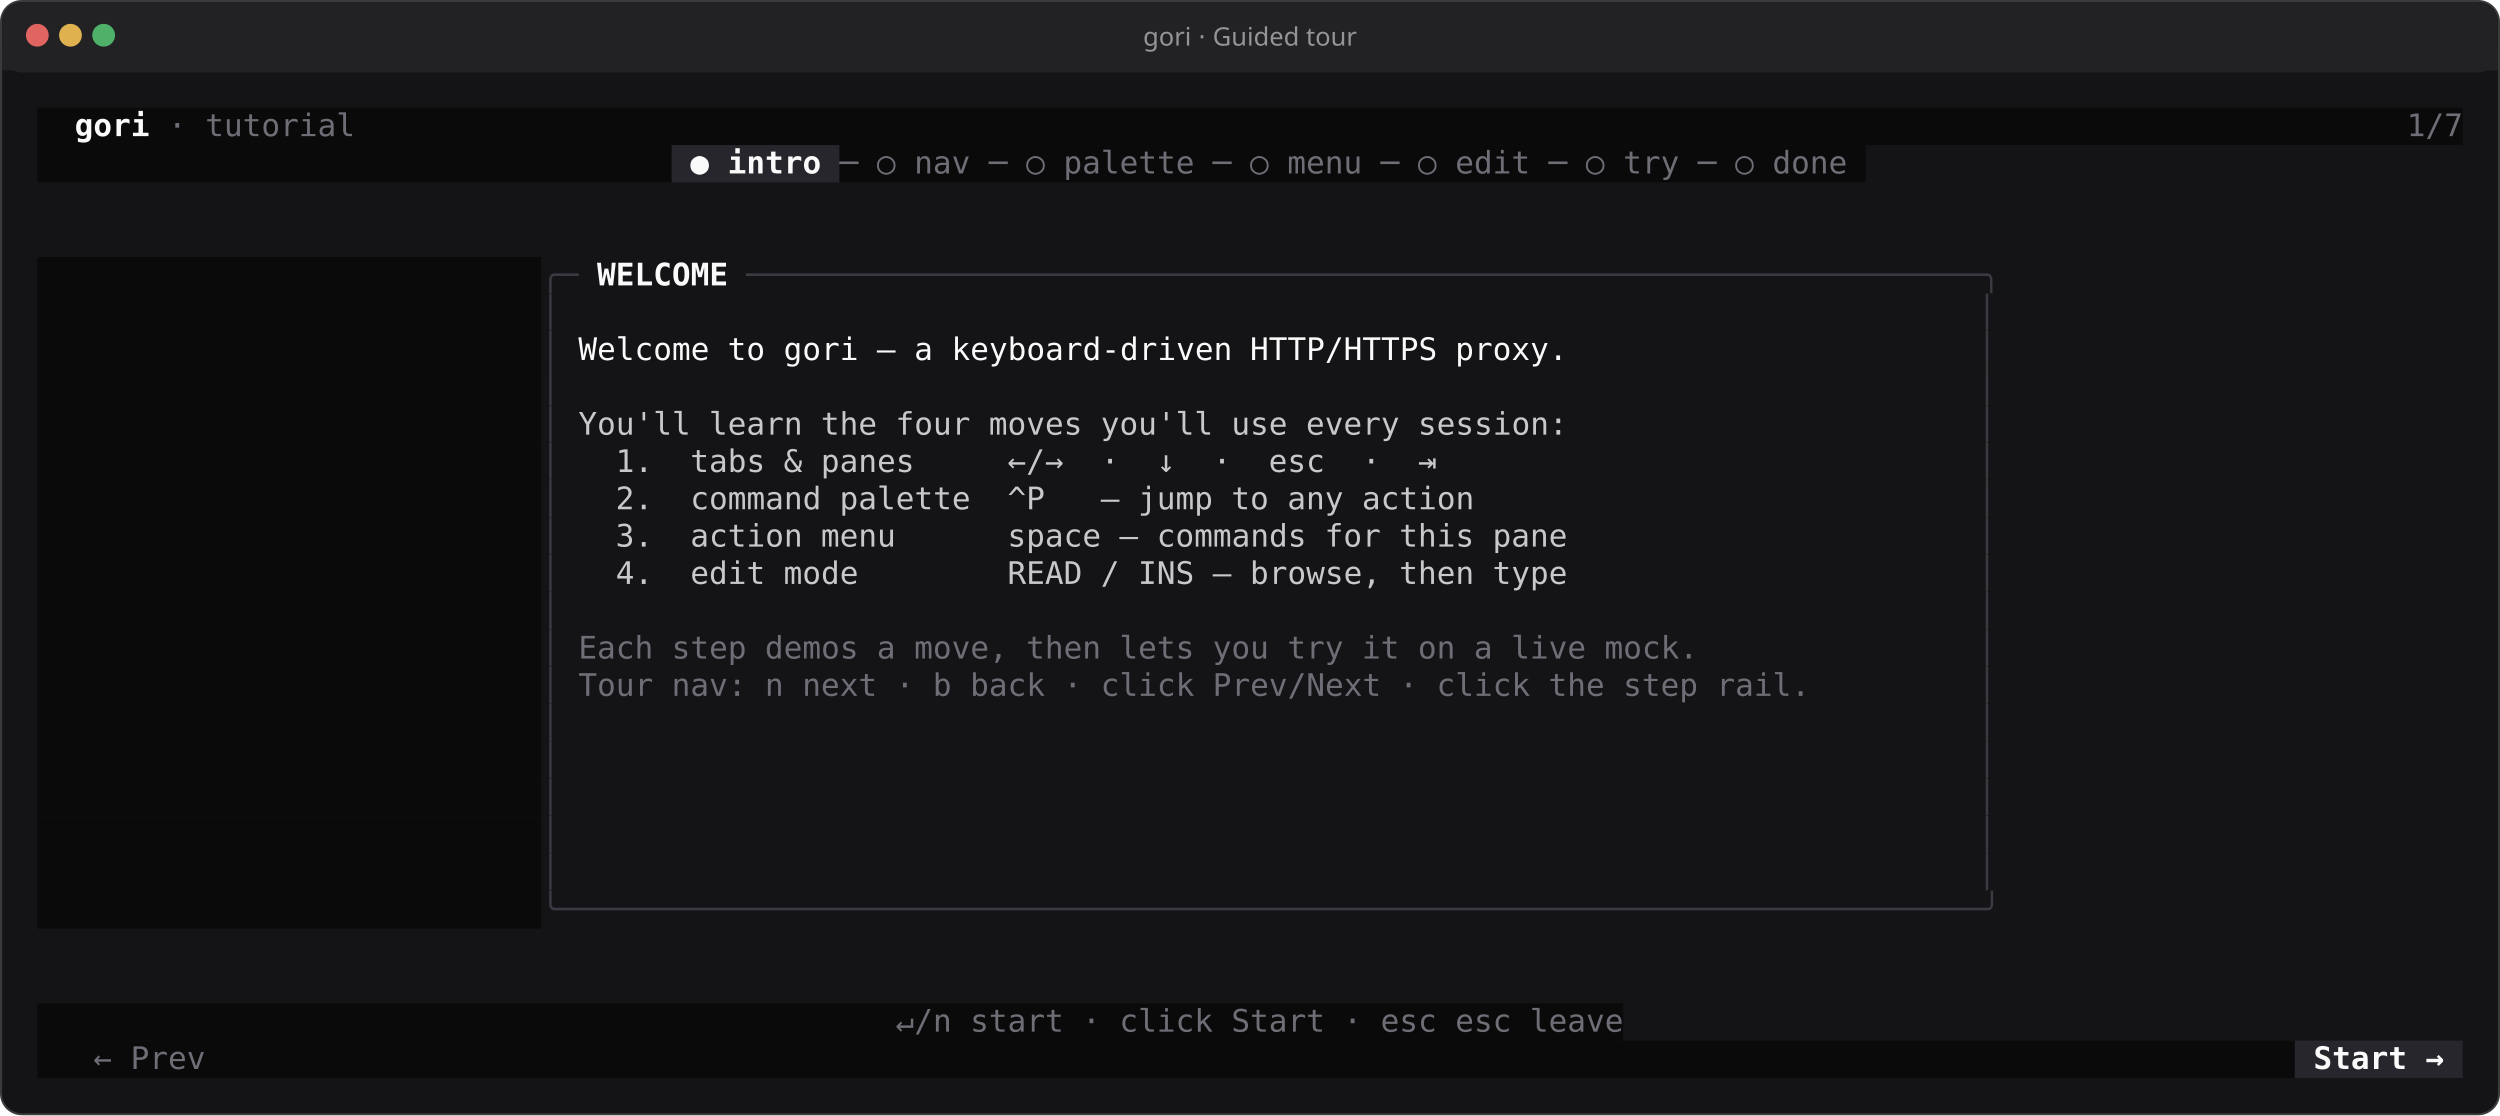
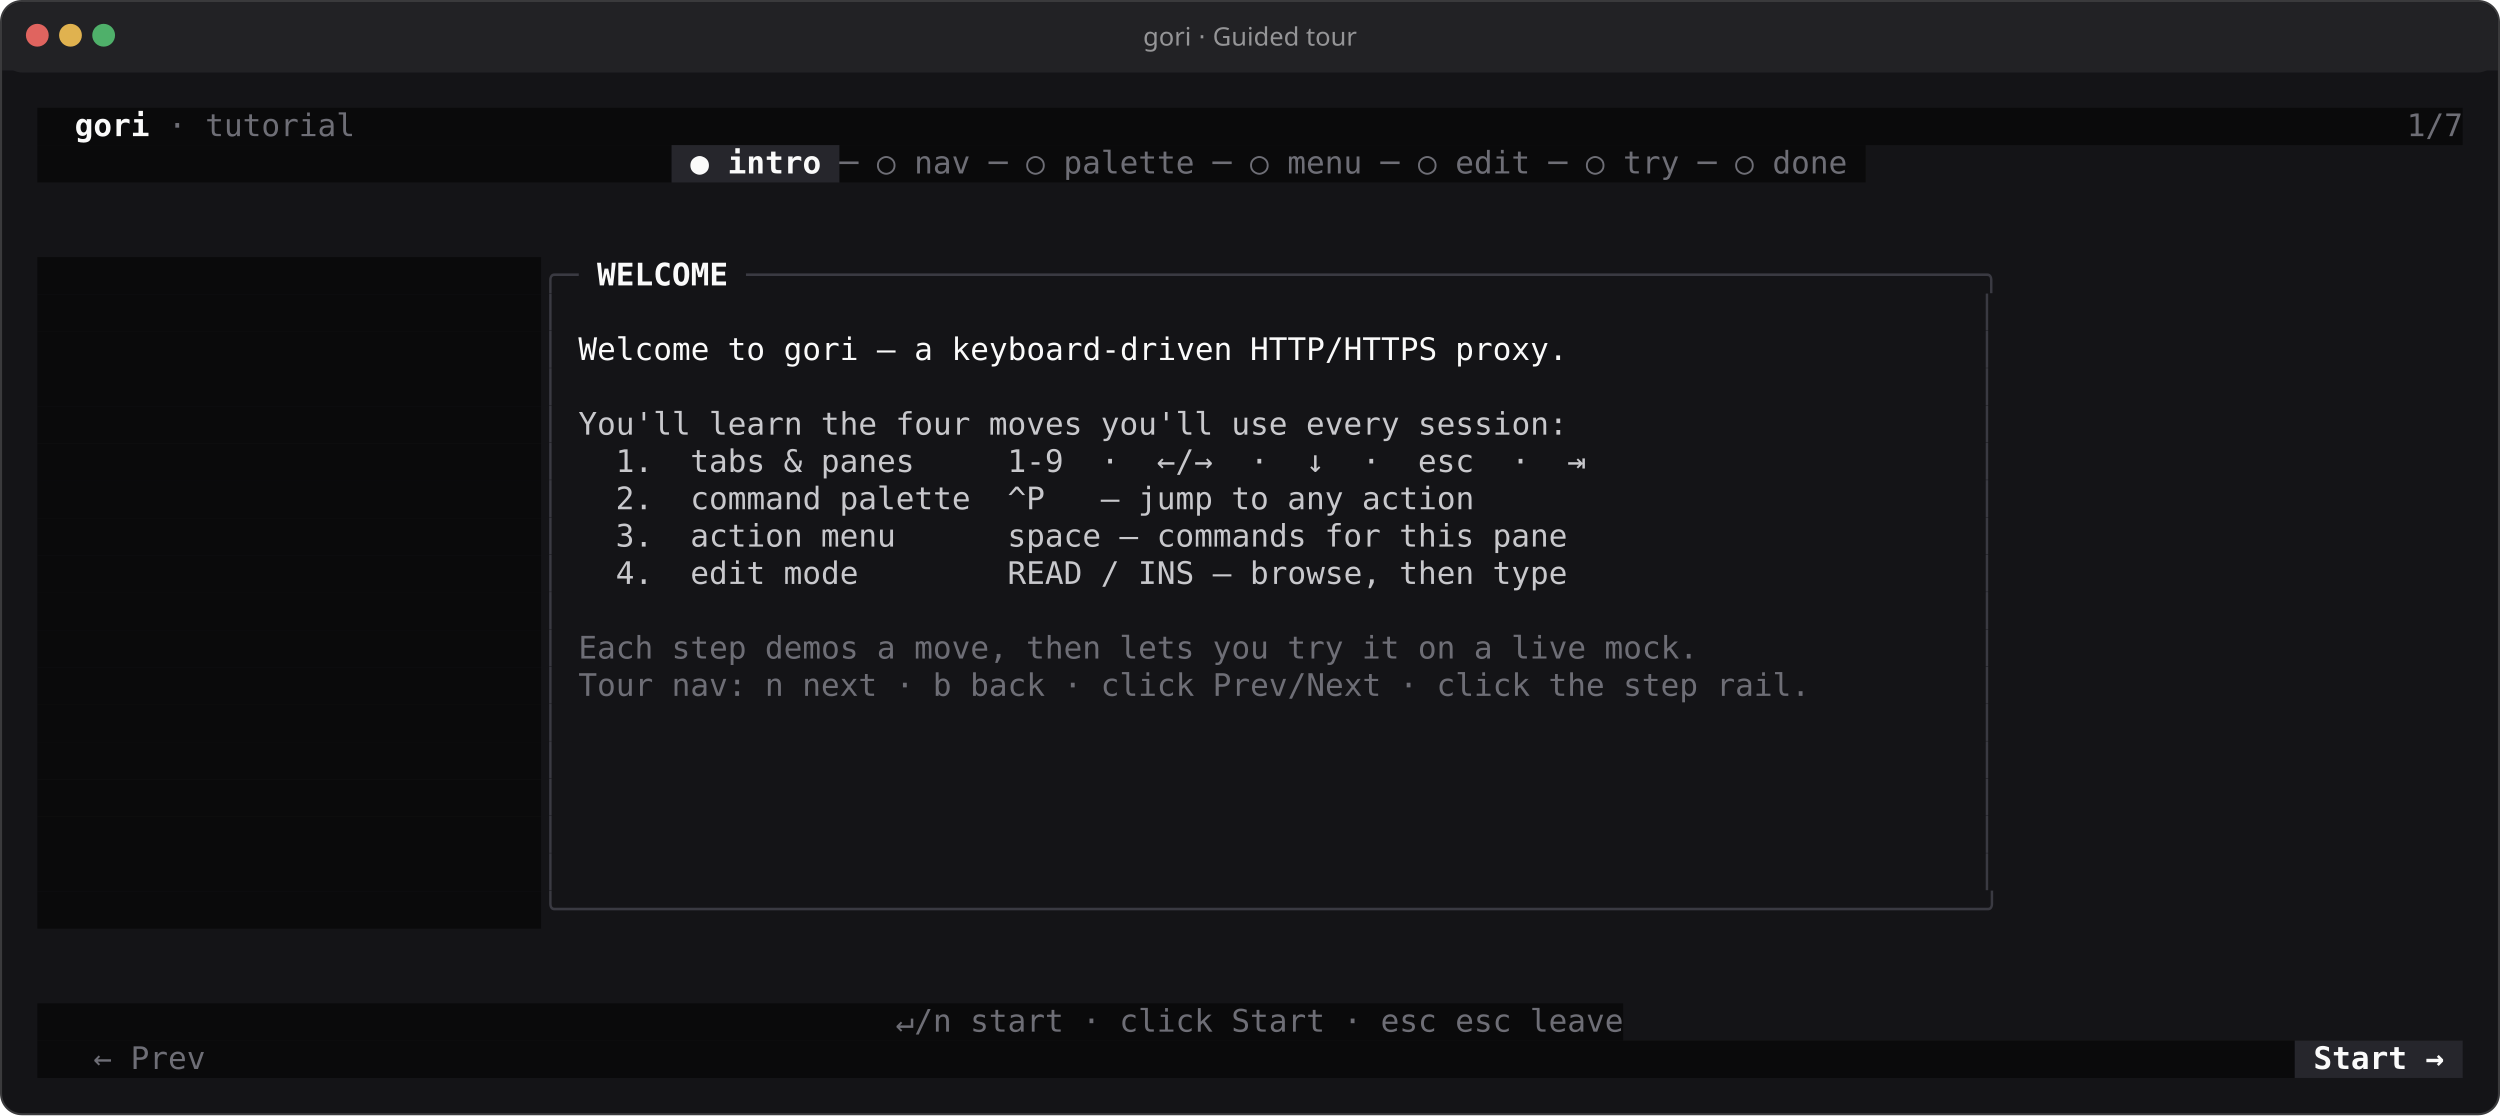
<svg xmlns="http://www.w3.org/2000/svg" width="1206" height="538" viewBox="0 0 1206.0 538.0" font-family="ui-monospace,'SF Mono','JetBrains Mono',Menlo,Consolas,monospace" font-size="15.0px" role="img" aria-label="gori · Guided tour">
  <rect x="0.5" y="0.5" width="1205.0" height="537.0" rx="10" ry="10" fill="#141417" stroke="#3a3a3c" stroke-width="1" />
  <rect x="1" y="1" width="1204.0" height="34.0" rx="10" ry="10" fill="#222225" />
  <rect x="1" y="24.0" width="1204.0" height="10" fill="#222225" />
  <circle cx="18.0" cy="17.0" r="5.5" fill="#e0645f" />
  <circle cx="34.0" cy="17.0" r="5.5" fill="#e0b24f" />
  <circle cx="50.0" cy="17.0" r="5.5" fill="#4fb06a" />
  <text x="603.0" y="22.0" text-anchor="middle" fill="#959597" font-family="'Apple Symbols','Segoe UI Symbol','Cambria Math','STIX Two Math','Noto Sans Math','DejaVu Sans',ui-monospace,'SF Mono','JetBrains Mono',Menlo,Consolas,monospace" font-size="12.3px">gori · Guided tour</text>
  <rect x="18.00" y="52.00" width="1170.00" height="18.00" fill="#0a0a0b" />
  <rect x="18.00" y="70.00" width="306.00" height="18.00" fill="#0a0a0b" />
  <rect x="324.00" y="70.00" width="81.00" height="18.00" fill="#26262c" />
  <rect x="405.00" y="70.00" width="495.00" height="18.00" fill="#0a0a0b" />
  <rect x="18.00" y="124.00" width="243.00" height="18.00" fill="#0a0a0b" />
  <rect x="18.00" y="142.00" width="243.00" height="18.00" fill="#0a0a0b" />
  <rect x="18.00" y="160.00" width="243.00" height="18.00" fill="#0a0a0b" />
  <rect x="18.00" y="178.00" width="243.00" height="18.00" fill="#0a0a0b" />
  <rect x="18.00" y="196.00" width="243.00" height="18.00" fill="#0a0a0b" />
  <rect x="18.00" y="214.00" width="243.00" height="18.00" fill="#0a0a0b" />
  <rect x="18.00" y="232.00" width="243.00" height="18.00" fill="#0a0a0b" />
  <rect x="18.00" y="250.00" width="243.00" height="18.00" fill="#0a0a0b" />
  <rect x="18.00" y="268.00" width="243.00" height="18.00" fill="#0a0a0b" />
  <rect x="18.00" y="286.00" width="243.00" height="18.00" fill="#0a0a0b" />
  <rect x="18.00" y="304.00" width="243.00" height="18.00" fill="#0a0a0b" />
  <rect x="18.00" y="322.00" width="243.00" height="18.00" fill="#0a0a0b" />
  <rect x="18.00" y="340.00" width="243.00" height="18.00" fill="#0a0a0b" />
  <rect x="18.00" y="358.00" width="243.00" height="18.00" fill="#0a0a0b" />
  <rect x="18.00" y="376.00" width="243.00" height="18.00" fill="#0a0a0b" />
  <rect x="18.00" y="394.00" width="243.00" height="18.00" fill="#0a0a0b" />
  <rect x="18.00" y="412.00" width="243.00" height="18.00" fill="#0a0a0b" />
  <rect x="18.00" y="430.00" width="243.00" height="18.00" fill="#0a0a0b" />
  <rect x="18.00" y="484.00" width="765.00" height="18.00" fill="#0a0a0b" />
  <rect x="18.00" y="502.00" width="1089.00" height="18.00" fill="#0a0a0b" />
  <rect x="1107.00" y="502.00" width="81.00" height="18.00" fill="#26262c" />
  <text x="36.00" y="65.68" textLength="36.00" lengthAdjust="spacingAndGlyphs" fill="#fafafa" font-weight="700" xml:space="preserve">gori</text>
  <text x="81.00" y="65.68" textLength="9.00" lengthAdjust="spacingAndGlyphs" fill="#6e6e76" xml:space="preserve">·</text>
  <text x="99.00" y="65.68" textLength="72.00" lengthAdjust="spacingAndGlyphs" fill="#6e6e76" xml:space="preserve">tutorial</text>
  <text x="1161.00" y="65.68" textLength="27.00" lengthAdjust="spacingAndGlyphs" fill="#6e6e76" xml:space="preserve">1/7</text>
  <text x="333.00" y="83.68" textLength="9.00" lengthAdjust="spacingAndGlyphs" fill="#fafafa" font-weight="700" xml:space="preserve">●</text>
  <text x="351.00" y="83.68" textLength="45.00" lengthAdjust="spacingAndGlyphs" fill="#fafafa" font-weight="700" xml:space="preserve">intro</text>
  <text x="405.00" y="83.68" textLength="9.00" lengthAdjust="spacingAndGlyphs" fill="#6e6e76" xml:space="preserve">─</text>
  <text x="423.00" y="83.68" textLength="9.00" lengthAdjust="spacingAndGlyphs" fill="#6e6e76" xml:space="preserve">○</text>
  <text x="441.00" y="83.68" textLength="27.00" lengthAdjust="spacingAndGlyphs" fill="#6e6e76" xml:space="preserve">nav</text>
  <text x="477.00" y="83.68" textLength="9.00" lengthAdjust="spacingAndGlyphs" fill="#6e6e76" xml:space="preserve">─</text>
  <text x="495.00" y="83.68" textLength="9.00" lengthAdjust="spacingAndGlyphs" fill="#6e6e76" xml:space="preserve">○</text>
  <text x="513.00" y="83.68" textLength="63.00" lengthAdjust="spacingAndGlyphs" fill="#6e6e76" xml:space="preserve">palette</text>
  <text x="585.00" y="83.68" textLength="9.00" lengthAdjust="spacingAndGlyphs" fill="#6e6e76" xml:space="preserve">─</text>
  <text x="603.00" y="83.68" textLength="9.00" lengthAdjust="spacingAndGlyphs" fill="#6e6e76" xml:space="preserve">○</text>
  <text x="621.00" y="83.68" textLength="36.00" lengthAdjust="spacingAndGlyphs" fill="#6e6e76" xml:space="preserve">menu</text>
  <text x="666.00" y="83.68" textLength="9.00" lengthAdjust="spacingAndGlyphs" fill="#6e6e76" xml:space="preserve">─</text>
  <text x="684.00" y="83.68" textLength="9.00" lengthAdjust="spacingAndGlyphs" fill="#6e6e76" xml:space="preserve">○</text>
  <text x="702.00" y="83.68" textLength="36.00" lengthAdjust="spacingAndGlyphs" fill="#6e6e76" xml:space="preserve">edit</text>
  <text x="747.00" y="83.68" textLength="9.00" lengthAdjust="spacingAndGlyphs" fill="#6e6e76" xml:space="preserve">─</text>
  <text x="765.00" y="83.68" textLength="9.00" lengthAdjust="spacingAndGlyphs" fill="#6e6e76" xml:space="preserve">○</text>
  <text x="783.00" y="83.68" textLength="27.00" lengthAdjust="spacingAndGlyphs" fill="#6e6e76" xml:space="preserve">try</text>
  <text x="819.00" y="83.68" textLength="9.00" lengthAdjust="spacingAndGlyphs" fill="#6e6e76" xml:space="preserve">─</text>
  <text x="837.00" y="83.68" textLength="9.00" lengthAdjust="spacingAndGlyphs" fill="#6e6e76" xml:space="preserve">○</text>
  <text x="855.00" y="83.68" textLength="36.00" lengthAdjust="spacingAndGlyphs" fill="#6e6e76" xml:space="preserve">done</text>
  <text x="261.00" y="137.68" textLength="18.00" lengthAdjust="spacingAndGlyphs" fill="#3a3a42" xml:space="preserve">╭─</text>
  <text x="288.00" y="137.68" textLength="63.00" lengthAdjust="spacingAndGlyphs" fill="#fafafa" font-weight="700" xml:space="preserve">WELCOME</text>
  <text x="360.00" y="137.68" textLength="603.00" lengthAdjust="spacingAndGlyphs" fill="#3a3a42" xml:space="preserve">──────────────────────────────────────────────────────────────────╮</text>
  <text x="261.00" y="155.68" textLength="9.00" lengthAdjust="spacingAndGlyphs" fill="#3a3a42" xml:space="preserve">│</text>
  <text x="954.00" y="155.68" textLength="9.00" lengthAdjust="spacingAndGlyphs" fill="#3a3a42" xml:space="preserve">│</text>
  <text x="261.00" y="173.68" textLength="9.00" lengthAdjust="spacingAndGlyphs" fill="#3a3a42" xml:space="preserve">│</text>
  <text x="279.00" y="173.68" textLength="63.00" lengthAdjust="spacingAndGlyphs" fill="#fafafa" xml:space="preserve">Welcome</text>
  <text x="351.00" y="173.68" textLength="18.00" lengthAdjust="spacingAndGlyphs" fill="#fafafa" xml:space="preserve">to</text>
  <text x="378.00" y="173.68" textLength="36.00" lengthAdjust="spacingAndGlyphs" fill="#fafafa" xml:space="preserve">gori</text>
  <text x="423.00" y="173.68" textLength="9.00" lengthAdjust="spacingAndGlyphs" fill="#fafafa" xml:space="preserve">—</text>
  <text x="441.00" y="173.68" textLength="9.00" lengthAdjust="spacingAndGlyphs" fill="#fafafa" xml:space="preserve">a</text>
  <text x="459.00" y="173.68" textLength="135.00" lengthAdjust="spacingAndGlyphs" fill="#fafafa" xml:space="preserve">keyboard-driven</text>
  <text x="603.00" y="173.68" textLength="90.00" lengthAdjust="spacingAndGlyphs" fill="#fafafa" xml:space="preserve">HTTP/HTTPS</text>
  <text x="702.00" y="173.68" textLength="54.00" lengthAdjust="spacingAndGlyphs" fill="#fafafa" xml:space="preserve">proxy.</text>
  <text x="954.00" y="173.68" textLength="9.00" lengthAdjust="spacingAndGlyphs" fill="#3a3a42" xml:space="preserve">│</text>
  <text x="261.00" y="191.68" textLength="9.00" lengthAdjust="spacingAndGlyphs" fill="#3a3a42" xml:space="preserve">│</text>
  <text x="954.00" y="191.68" textLength="9.00" lengthAdjust="spacingAndGlyphs" fill="#3a3a42" xml:space="preserve">│</text>
  <text x="261.00" y="209.68" textLength="9.00" lengthAdjust="spacingAndGlyphs" fill="#3a3a42" xml:space="preserve">│</text>
  <text x="279.00" y="209.68" textLength="54.00" lengthAdjust="spacingAndGlyphs" fill="#c8c8cc" xml:space="preserve">You'll</text>
  <text x="342.00" y="209.68" textLength="45.00" lengthAdjust="spacingAndGlyphs" fill="#c8c8cc" xml:space="preserve">learn</text>
  <text x="396.00" y="209.68" textLength="27.00" lengthAdjust="spacingAndGlyphs" fill="#c8c8cc" xml:space="preserve">the</text>
  <text x="432.00" y="209.68" textLength="36.00" lengthAdjust="spacingAndGlyphs" fill="#c8c8cc" xml:space="preserve">four</text>
  <text x="477.00" y="209.68" textLength="45.00" lengthAdjust="spacingAndGlyphs" fill="#c8c8cc" xml:space="preserve">moves</text>
  <text x="531.00" y="209.68" textLength="54.00" lengthAdjust="spacingAndGlyphs" fill="#c8c8cc" xml:space="preserve">you'll</text>
  <text x="594.00" y="209.68" textLength="27.00" lengthAdjust="spacingAndGlyphs" fill="#c8c8cc" xml:space="preserve">use</text>
  <text x="630.00" y="209.68" textLength="45.00" lengthAdjust="spacingAndGlyphs" fill="#c8c8cc" xml:space="preserve">every</text>
  <text x="684.00" y="209.68" textLength="72.00" lengthAdjust="spacingAndGlyphs" fill="#c8c8cc" xml:space="preserve">session:</text>
  <text x="954.00" y="209.68" textLength="9.00" lengthAdjust="spacingAndGlyphs" fill="#3a3a42" xml:space="preserve">│</text>
  <text x="261.00" y="227.68" textLength="9.00" lengthAdjust="spacingAndGlyphs" fill="#3a3a42" xml:space="preserve">│</text>
  <text x="297.00" y="227.68" textLength="18.00" lengthAdjust="spacingAndGlyphs" fill="#c8c8cc" xml:space="preserve">1.</text>
  <text x="333.00" y="227.68" textLength="36.00" lengthAdjust="spacingAndGlyphs" fill="#c8c8cc" xml:space="preserve">tabs</text>
  <text x="378.00" y="227.68" textLength="9.00" lengthAdjust="spacingAndGlyphs" fill="#c8c8cc" xml:space="preserve">&amp;</text>
  <text x="396.00" y="227.68" textLength="45.00" lengthAdjust="spacingAndGlyphs" fill="#c8c8cc" xml:space="preserve">panes</text>
-   <text x="486.00" y="227.68" textLength="27.00" lengthAdjust="spacingAndGlyphs" fill="#c8c8cc" xml:space="preserve">←/→</text>
+   <text x="486.00" y="227.68" textLength="27.00" lengthAdjust="spacingAndGlyphs" fill="#c8c8cc" xml:space="preserve">1-9</text>
  <text x="531.00" y="227.68" textLength="9.00" lengthAdjust="spacingAndGlyphs" fill="#c8c8cc" xml:space="preserve">·</text>
-   <text x="558.00" y="227.68" textLength="9.00" lengthAdjust="spacingAndGlyphs" fill="#c8c8cc" xml:space="preserve">↓</text>
-   <text x="585.00" y="227.68" textLength="9.00" lengthAdjust="spacingAndGlyphs" fill="#c8c8cc" xml:space="preserve">·</text>
-   <text x="612.00" y="227.68" textLength="27.00" lengthAdjust="spacingAndGlyphs" fill="#c8c8cc" xml:space="preserve">esc</text>
+   <text x="558.00" y="227.68" textLength="27.00" lengthAdjust="spacingAndGlyphs" fill="#c8c8cc" xml:space="preserve">←/→</text>
+   <text x="603.00" y="227.68" textLength="9.00" lengthAdjust="spacingAndGlyphs" fill="#c8c8cc" xml:space="preserve">·</text>
+   <text x="630.00" y="227.68" textLength="9.00" lengthAdjust="spacingAndGlyphs" fill="#c8c8cc" xml:space="preserve">↓</text>
  <text x="657.00" y="227.68" textLength="9.00" lengthAdjust="spacingAndGlyphs" fill="#c8c8cc" xml:space="preserve">·</text>
-   <text x="684.00" y="227.68" textLength="9.00" lengthAdjust="spacingAndGlyphs" fill="#c8c8cc" xml:space="preserve">⇥</text>
+   <text x="684.00" y="227.68" textLength="27.00" lengthAdjust="spacingAndGlyphs" fill="#c8c8cc" xml:space="preserve">esc</text>
+   <text x="729.00" y="227.68" textLength="9.00" lengthAdjust="spacingAndGlyphs" fill="#c8c8cc" xml:space="preserve">·</text>
+   <text x="756.00" y="227.68" textLength="9.00" lengthAdjust="spacingAndGlyphs" fill="#c8c8cc" xml:space="preserve">⇥</text>
  <text x="954.00" y="227.68" textLength="9.00" lengthAdjust="spacingAndGlyphs" fill="#3a3a42" xml:space="preserve">│</text>
  <text x="261.00" y="245.68" textLength="9.00" lengthAdjust="spacingAndGlyphs" fill="#3a3a42" xml:space="preserve">│</text>
  <text x="297.00" y="245.68" textLength="18.00" lengthAdjust="spacingAndGlyphs" fill="#c8c8cc" xml:space="preserve">2.</text>
  <text x="333.00" y="245.68" textLength="63.00" lengthAdjust="spacingAndGlyphs" fill="#c8c8cc" xml:space="preserve">command</text>
  <text x="405.00" y="245.68" textLength="63.00" lengthAdjust="spacingAndGlyphs" fill="#c8c8cc" xml:space="preserve">palette</text>
  <text x="486.00" y="245.68" textLength="18.00" lengthAdjust="spacingAndGlyphs" fill="#c8c8cc" xml:space="preserve">^P</text>
  <text x="531.00" y="245.68" textLength="9.00" lengthAdjust="spacingAndGlyphs" fill="#c8c8cc" xml:space="preserve">—</text>
  <text x="549.00" y="245.68" textLength="36.00" lengthAdjust="spacingAndGlyphs" fill="#c8c8cc" xml:space="preserve">jump</text>
  <text x="594.00" y="245.68" textLength="18.00" lengthAdjust="spacingAndGlyphs" fill="#c8c8cc" xml:space="preserve">to</text>
  <text x="621.00" y="245.68" textLength="27.00" lengthAdjust="spacingAndGlyphs" fill="#c8c8cc" xml:space="preserve">any</text>
  <text x="657.00" y="245.68" textLength="54.00" lengthAdjust="spacingAndGlyphs" fill="#c8c8cc" xml:space="preserve">action</text>
  <text x="954.00" y="245.68" textLength="9.00" lengthAdjust="spacingAndGlyphs" fill="#3a3a42" xml:space="preserve">│</text>
  <text x="261.00" y="263.68" textLength="9.00" lengthAdjust="spacingAndGlyphs" fill="#3a3a42" xml:space="preserve">│</text>
  <text x="297.00" y="263.68" textLength="18.00" lengthAdjust="spacingAndGlyphs" fill="#c8c8cc" xml:space="preserve">3.</text>
  <text x="333.00" y="263.68" textLength="54.00" lengthAdjust="spacingAndGlyphs" fill="#c8c8cc" xml:space="preserve">action</text>
  <text x="396.00" y="263.68" textLength="36.00" lengthAdjust="spacingAndGlyphs" fill="#c8c8cc" xml:space="preserve">menu</text>
  <text x="486.00" y="263.68" textLength="45.00" lengthAdjust="spacingAndGlyphs" fill="#c8c8cc" xml:space="preserve">space</text>
  <text x="540.00" y="263.68" textLength="9.00" lengthAdjust="spacingAndGlyphs" fill="#c8c8cc" xml:space="preserve">—</text>
  <text x="558.00" y="263.68" textLength="72.00" lengthAdjust="spacingAndGlyphs" fill="#c8c8cc" xml:space="preserve">commands</text>
  <text x="639.00" y="263.68" textLength="27.00" lengthAdjust="spacingAndGlyphs" fill="#c8c8cc" xml:space="preserve">for</text>
  <text x="675.00" y="263.68" textLength="36.00" lengthAdjust="spacingAndGlyphs" fill="#c8c8cc" xml:space="preserve">this</text>
  <text x="720.00" y="263.68" textLength="36.00" lengthAdjust="spacingAndGlyphs" fill="#c8c8cc" xml:space="preserve">pane</text>
  <text x="954.00" y="263.68" textLength="9.00" lengthAdjust="spacingAndGlyphs" fill="#3a3a42" xml:space="preserve">│</text>
  <text x="261.00" y="281.68" textLength="9.00" lengthAdjust="spacingAndGlyphs" fill="#3a3a42" xml:space="preserve">│</text>
  <text x="297.00" y="281.68" textLength="18.00" lengthAdjust="spacingAndGlyphs" fill="#c8c8cc" xml:space="preserve">4.</text>
  <text x="333.00" y="281.68" textLength="36.00" lengthAdjust="spacingAndGlyphs" fill="#c8c8cc" xml:space="preserve">edit</text>
  <text x="378.00" y="281.68" textLength="36.00" lengthAdjust="spacingAndGlyphs" fill="#c8c8cc" xml:space="preserve">mode</text>
  <text x="486.00" y="281.68" textLength="36.00" lengthAdjust="spacingAndGlyphs" fill="#c8c8cc" xml:space="preserve">READ</text>
  <text x="531.00" y="281.68" textLength="9.00" lengthAdjust="spacingAndGlyphs" fill="#c8c8cc" xml:space="preserve">/</text>
  <text x="549.00" y="281.68" textLength="27.00" lengthAdjust="spacingAndGlyphs" fill="#c8c8cc" xml:space="preserve">INS</text>
  <text x="585.00" y="281.68" textLength="9.00" lengthAdjust="spacingAndGlyphs" fill="#c8c8cc" xml:space="preserve">—</text>
  <text x="603.00" y="281.68" textLength="63.00" lengthAdjust="spacingAndGlyphs" fill="#c8c8cc" xml:space="preserve">browse,</text>
  <text x="675.00" y="281.68" textLength="36.00" lengthAdjust="spacingAndGlyphs" fill="#c8c8cc" xml:space="preserve">then</text>
  <text x="720.00" y="281.68" textLength="36.00" lengthAdjust="spacingAndGlyphs" fill="#c8c8cc" xml:space="preserve">type</text>
  <text x="954.00" y="281.68" textLength="9.00" lengthAdjust="spacingAndGlyphs" fill="#3a3a42" xml:space="preserve">│</text>
  <text x="261.00" y="299.68" textLength="9.00" lengthAdjust="spacingAndGlyphs" fill="#3a3a42" xml:space="preserve">│</text>
  <text x="954.00" y="299.68" textLength="9.00" lengthAdjust="spacingAndGlyphs" fill="#3a3a42" xml:space="preserve">│</text>
  <text x="261.00" y="317.68" textLength="9.00" lengthAdjust="spacingAndGlyphs" fill="#3a3a42" xml:space="preserve">│</text>
  <text x="279.00" y="317.68" textLength="36.00" lengthAdjust="spacingAndGlyphs" fill="#6e6e76" xml:space="preserve">Each</text>
  <text x="324.00" y="317.68" textLength="36.00" lengthAdjust="spacingAndGlyphs" fill="#6e6e76" xml:space="preserve">step</text>
  <text x="369.00" y="317.68" textLength="45.00" lengthAdjust="spacingAndGlyphs" fill="#6e6e76" xml:space="preserve">demos</text>
  <text x="423.00" y="317.68" textLength="9.00" lengthAdjust="spacingAndGlyphs" fill="#6e6e76" xml:space="preserve">a</text>
  <text x="441.00" y="317.68" textLength="45.00" lengthAdjust="spacingAndGlyphs" fill="#6e6e76" xml:space="preserve">move,</text>
  <text x="495.00" y="317.68" textLength="36.00" lengthAdjust="spacingAndGlyphs" fill="#6e6e76" xml:space="preserve">then</text>
  <text x="540.00" y="317.68" textLength="36.00" lengthAdjust="spacingAndGlyphs" fill="#6e6e76" xml:space="preserve">lets</text>
  <text x="585.00" y="317.68" textLength="27.00" lengthAdjust="spacingAndGlyphs" fill="#6e6e76" xml:space="preserve">you</text>
  <text x="621.00" y="317.68" textLength="27.00" lengthAdjust="spacingAndGlyphs" fill="#6e6e76" xml:space="preserve">try</text>
  <text x="657.00" y="317.68" textLength="18.00" lengthAdjust="spacingAndGlyphs" fill="#6e6e76" xml:space="preserve">it</text>
  <text x="684.00" y="317.68" textLength="18.00" lengthAdjust="spacingAndGlyphs" fill="#6e6e76" xml:space="preserve">on</text>
  <text x="711.00" y="317.68" textLength="9.00" lengthAdjust="spacingAndGlyphs" fill="#6e6e76" xml:space="preserve">a</text>
  <text x="729.00" y="317.68" textLength="36.00" lengthAdjust="spacingAndGlyphs" fill="#6e6e76" xml:space="preserve">live</text>
  <text x="774.00" y="317.68" textLength="45.00" lengthAdjust="spacingAndGlyphs" fill="#6e6e76" xml:space="preserve">mock.</text>
  <text x="954.00" y="317.68" textLength="9.00" lengthAdjust="spacingAndGlyphs" fill="#3a3a42" xml:space="preserve">│</text>
  <text x="261.00" y="335.68" textLength="9.00" lengthAdjust="spacingAndGlyphs" fill="#3a3a42" xml:space="preserve">│</text>
  <text x="279.00" y="335.68" textLength="36.00" lengthAdjust="spacingAndGlyphs" fill="#6e6e76" xml:space="preserve">Tour</text>
  <text x="324.00" y="335.68" textLength="36.00" lengthAdjust="spacingAndGlyphs" fill="#6e6e76" xml:space="preserve">nav:</text>
  <text x="369.00" y="335.68" textLength="9.00" lengthAdjust="spacingAndGlyphs" fill="#6e6e76" xml:space="preserve">n</text>
  <text x="387.00" y="335.68" textLength="36.00" lengthAdjust="spacingAndGlyphs" fill="#6e6e76" xml:space="preserve">next</text>
  <text x="432.00" y="335.68" textLength="9.00" lengthAdjust="spacingAndGlyphs" fill="#6e6e76" xml:space="preserve">·</text>
  <text x="450.00" y="335.68" textLength="9.00" lengthAdjust="spacingAndGlyphs" fill="#6e6e76" xml:space="preserve">b</text>
  <text x="468.00" y="335.68" textLength="36.00" lengthAdjust="spacingAndGlyphs" fill="#6e6e76" xml:space="preserve">back</text>
  <text x="513.00" y="335.68" textLength="9.00" lengthAdjust="spacingAndGlyphs" fill="#6e6e76" xml:space="preserve">·</text>
  <text x="531.00" y="335.68" textLength="45.00" lengthAdjust="spacingAndGlyphs" fill="#6e6e76" xml:space="preserve">click</text>
  <text x="585.00" y="335.68" textLength="81.00" lengthAdjust="spacingAndGlyphs" fill="#6e6e76" xml:space="preserve">Prev/Next</text>
  <text x="675.00" y="335.68" textLength="9.00" lengthAdjust="spacingAndGlyphs" fill="#6e6e76" xml:space="preserve">·</text>
  <text x="693.00" y="335.68" textLength="45.00" lengthAdjust="spacingAndGlyphs" fill="#6e6e76" xml:space="preserve">click</text>
  <text x="747.00" y="335.68" textLength="27.00" lengthAdjust="spacingAndGlyphs" fill="#6e6e76" xml:space="preserve">the</text>
  <text x="783.00" y="335.68" textLength="36.00" lengthAdjust="spacingAndGlyphs" fill="#6e6e76" xml:space="preserve">step</text>
  <text x="828.00" y="335.68" textLength="45.00" lengthAdjust="spacingAndGlyphs" fill="#6e6e76" xml:space="preserve">rail.</text>
  <text x="954.00" y="335.68" textLength="9.00" lengthAdjust="spacingAndGlyphs" fill="#3a3a42" xml:space="preserve">│</text>
  <text x="261.00" y="353.68" textLength="9.00" lengthAdjust="spacingAndGlyphs" fill="#3a3a42" xml:space="preserve">│</text>
  <text x="954.00" y="353.68" textLength="9.00" lengthAdjust="spacingAndGlyphs" fill="#3a3a42" xml:space="preserve">│</text>
  <text x="261.00" y="371.68" textLength="9.00" lengthAdjust="spacingAndGlyphs" fill="#3a3a42" xml:space="preserve">│</text>
  <text x="954.00" y="371.68" textLength="9.00" lengthAdjust="spacingAndGlyphs" fill="#3a3a42" xml:space="preserve">│</text>
  <text x="261.00" y="389.68" textLength="9.00" lengthAdjust="spacingAndGlyphs" fill="#3a3a42" xml:space="preserve">│</text>
  <text x="954.00" y="389.68" textLength="9.00" lengthAdjust="spacingAndGlyphs" fill="#3a3a42" xml:space="preserve">│</text>
  <text x="261.00" y="407.68" textLength="9.00" lengthAdjust="spacingAndGlyphs" fill="#3a3a42" xml:space="preserve">│</text>
  <text x="954.00" y="407.68" textLength="9.00" lengthAdjust="spacingAndGlyphs" fill="#3a3a42" xml:space="preserve">│</text>
  <text x="261.00" y="425.68" textLength="9.00" lengthAdjust="spacingAndGlyphs" fill="#3a3a42" xml:space="preserve">│</text>
  <text x="954.00" y="425.68" textLength="9.00" lengthAdjust="spacingAndGlyphs" fill="#3a3a42" xml:space="preserve">│</text>
  <text x="261.00" y="443.68" textLength="702.00" lengthAdjust="spacingAndGlyphs" fill="#3a3a42" xml:space="preserve">╰────────────────────────────────────────────────────────────────────────────╯</text>
  <text x="432.00" y="497.68" textLength="27.00" lengthAdjust="spacingAndGlyphs" fill="#6e6e76" xml:space="preserve">↵/n</text>
  <text x="468.00" y="497.68" textLength="45.00" lengthAdjust="spacingAndGlyphs" fill="#6e6e76" xml:space="preserve">start</text>
  <text x="522.00" y="497.68" textLength="9.00" lengthAdjust="spacingAndGlyphs" fill="#6e6e76" xml:space="preserve">·</text>
  <text x="540.00" y="497.68" textLength="45.00" lengthAdjust="spacingAndGlyphs" fill="#6e6e76" xml:space="preserve">click</text>
  <text x="594.00" y="497.68" textLength="45.00" lengthAdjust="spacingAndGlyphs" fill="#6e6e76" xml:space="preserve">Start</text>
  <text x="648.00" y="497.68" textLength="9.00" lengthAdjust="spacingAndGlyphs" fill="#6e6e76" xml:space="preserve">·</text>
  <text x="666.00" y="497.68" textLength="27.00" lengthAdjust="spacingAndGlyphs" fill="#6e6e76" xml:space="preserve">esc</text>
  <text x="702.00" y="497.68" textLength="27.00" lengthAdjust="spacingAndGlyphs" fill="#6e6e76" xml:space="preserve">esc</text>
  <text x="738.00" y="497.68" textLength="45.00" lengthAdjust="spacingAndGlyphs" fill="#6e6e76" xml:space="preserve">leave</text>
  <text x="45.00" y="515.68" textLength="9.00" lengthAdjust="spacingAndGlyphs" fill="#6e6e76" xml:space="preserve">←</text>
  <text x="63.00" y="515.68" textLength="36.00" lengthAdjust="spacingAndGlyphs" fill="#6e6e76" xml:space="preserve">Prev</text>
  <text x="1116.00" y="515.68" textLength="45.00" lengthAdjust="spacingAndGlyphs" fill="#fafafa" font-weight="700" xml:space="preserve">Start</text>
  <text x="1170.00" y="515.68" textLength="9.00" lengthAdjust="spacingAndGlyphs" fill="#fafafa" font-weight="700" xml:space="preserve">→</text>
</svg>
